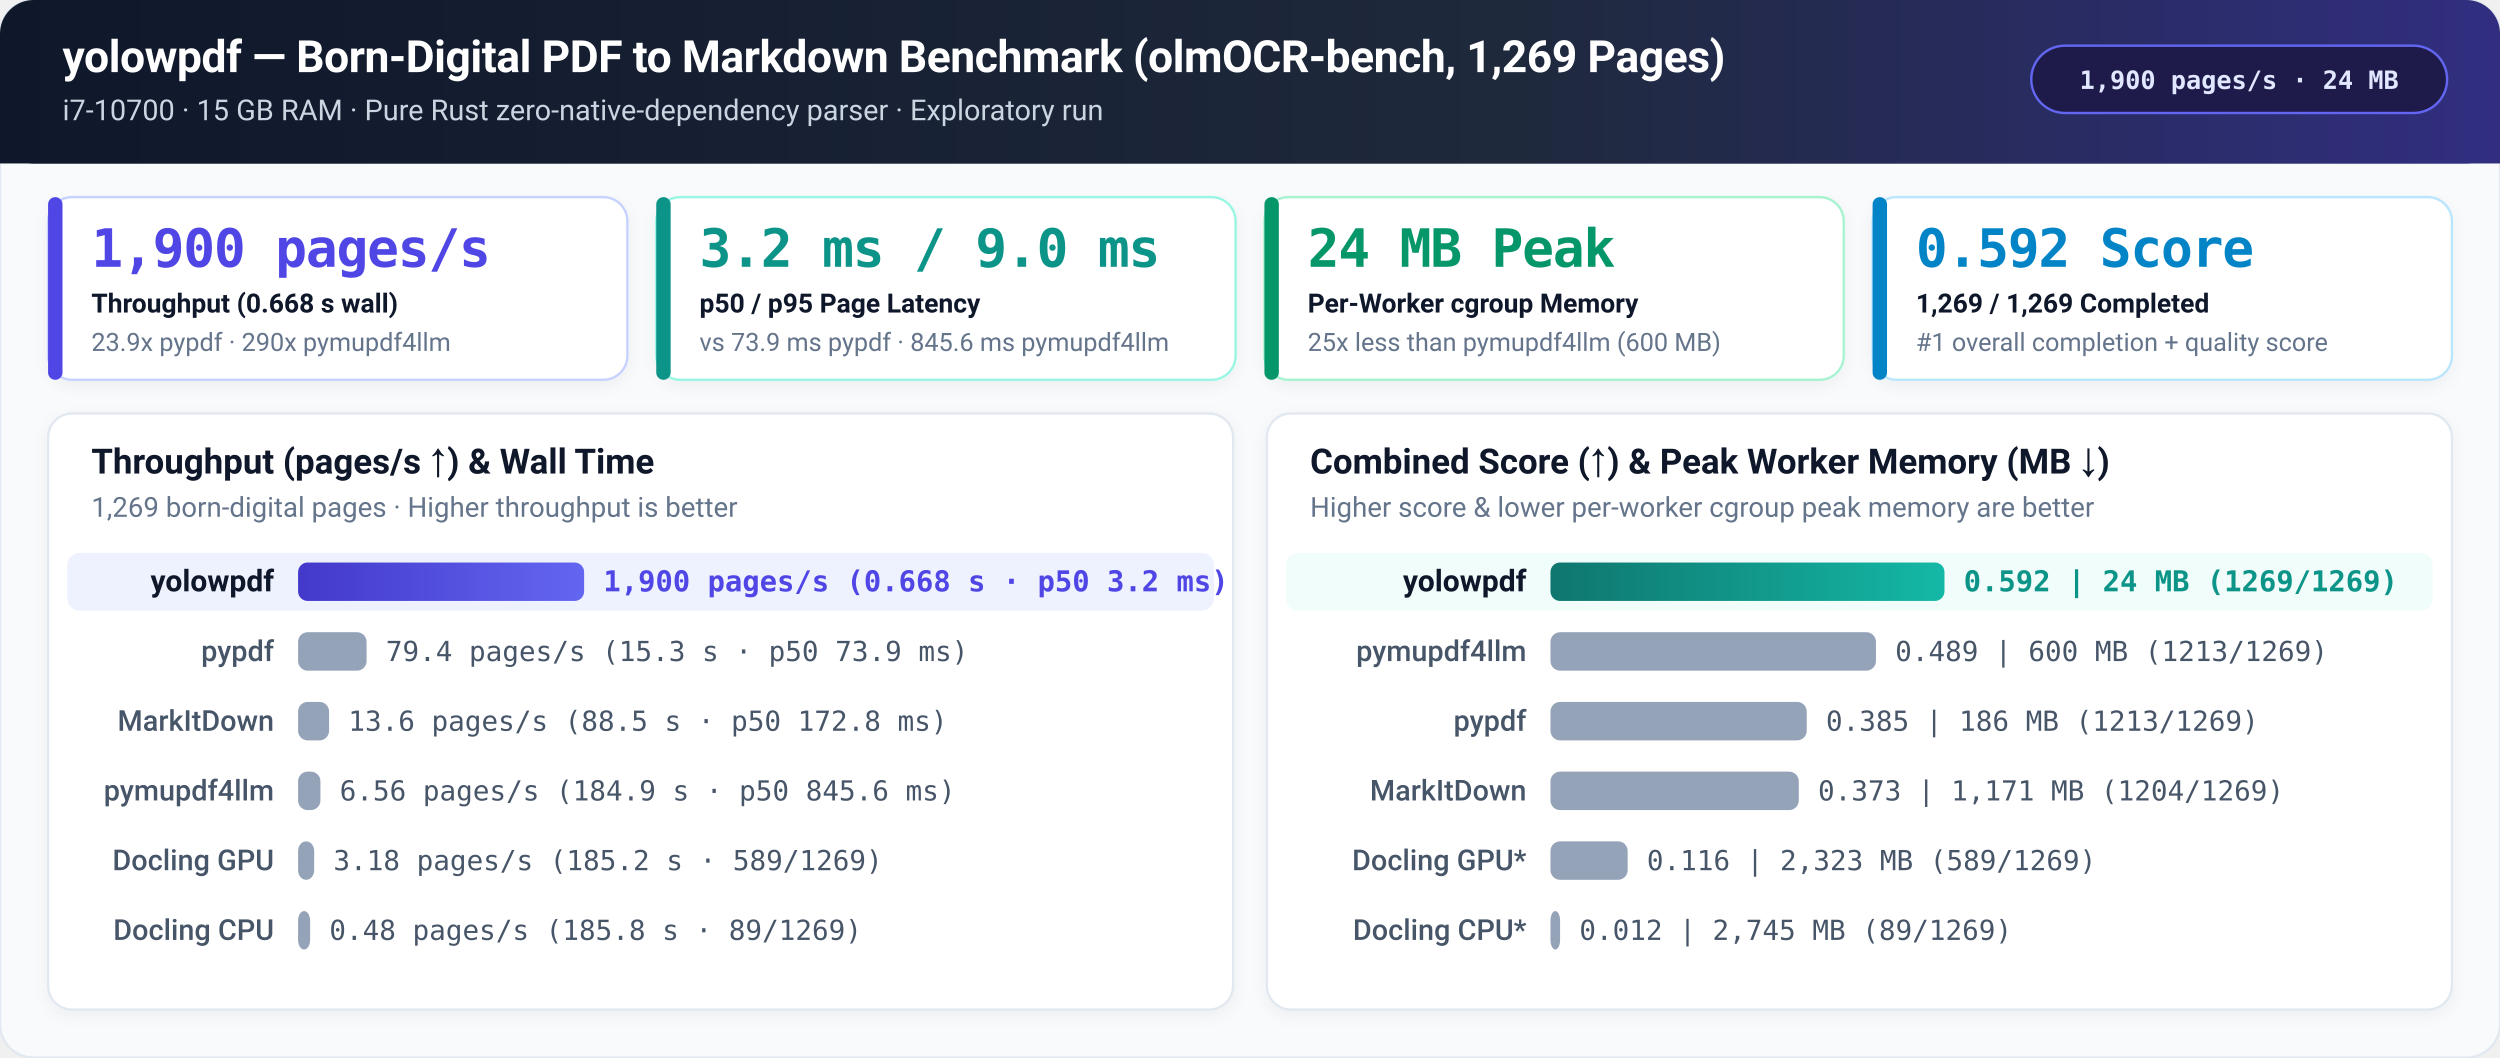
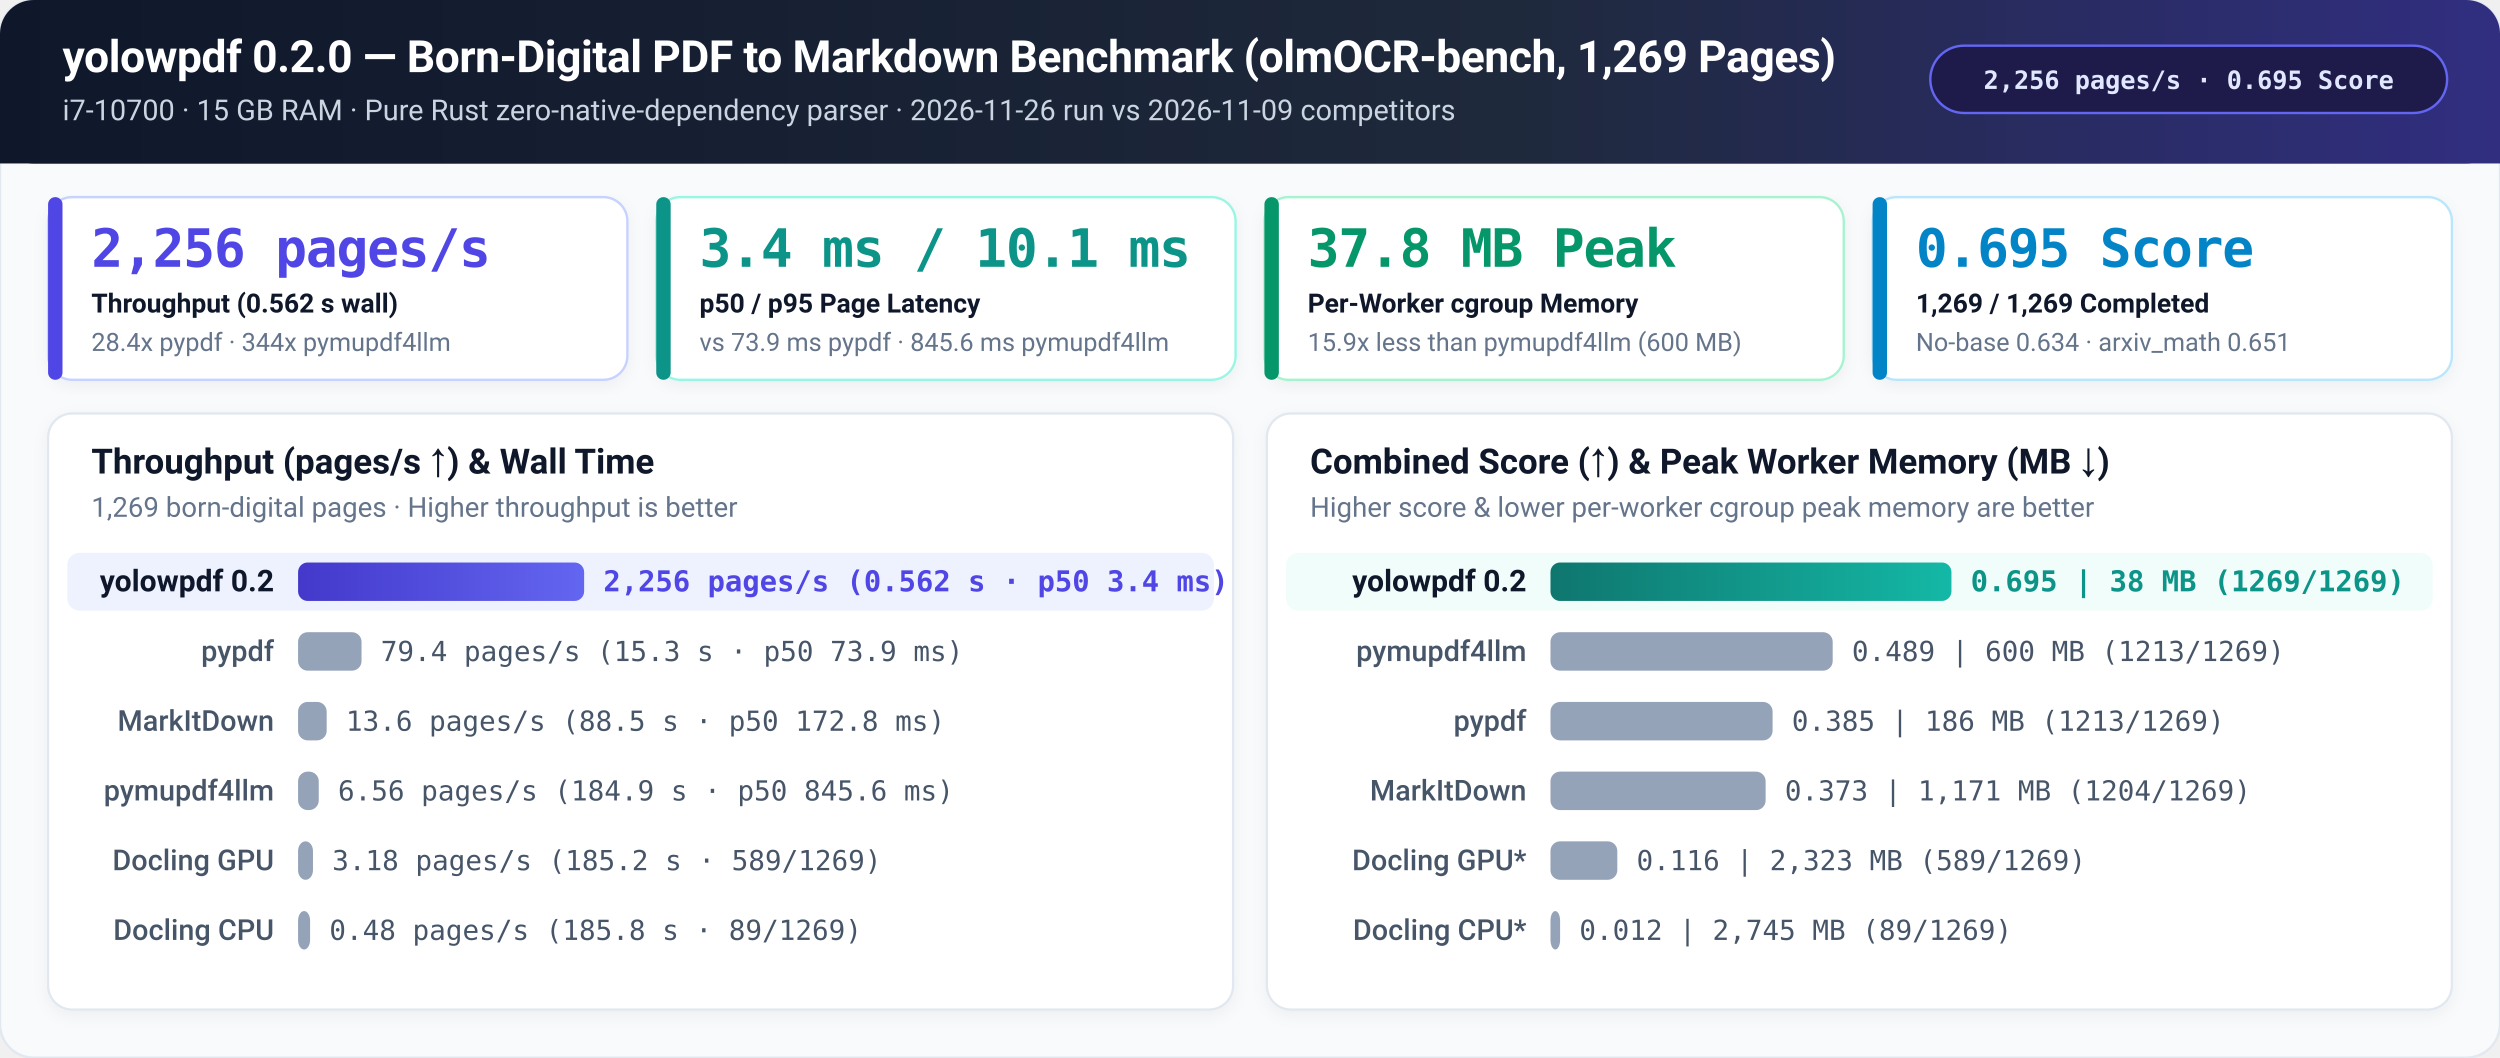
<svg xmlns="http://www.w3.org/2000/svg" viewBox="0 0 1040 440" width="100%" role="img">
  <defs>
    <linearGradient id="headerGrad" x1="0" y1="0" x2="1" y2="0">
      <stop offset="0%" stop-color="#0f172a" />
      <stop offset="60%" stop-color="#1e293b" />
      <stop offset="100%" stop-color="#312e81" />
    </linearGradient>
    <linearGradient id="primaryGrad" x1="0" y1="0" x2="1" y2="0">
      <stop offset="0%" stop-color="#4338ca" />
      <stop offset="100%" stop-color="#6366f1" />
    </linearGradient>
    <linearGradient id="tealGrad" x1="0" y1="0" x2="1" y2="0">
      <stop offset="0%" stop-color="#0f766e" />
      <stop offset="100%" stop-color="#14b8a6" />
    </linearGradient>
    <linearGradient id="blueGrad" x1="0" y1="0" x2="1" y2="0">
      <stop offset="0%" stop-color="#0369a1" />
      <stop offset="100%" stop-color="#0ea5e9" />
    </linearGradient>
    <filter id="cardShadow" x="-4%" y="-4%" width="108%" height="112%">
      <feDropShadow dx="0" dy="2" stdDeviation="3" flood-color="#0f172a" flood-opacity="0.05" />
    </filter>
    <marker id="arrow" viewBox="0 0 10 10" refX="8" refY="5" markerWidth="6" markerHeight="6" orient="auto-start-reverse">
      <path d="M 0 1.5 L 8 5 L 0 8.5 z" fill="#4f46e5" />
    </marker>
  </defs>
  <style>
    .title { font: 700 18.5px -apple-system, BlinkMacSystemFont, 'Segoe UI', Roboto, Helvetica, Arial, sans-serif; fill: #ffffff; letter-spacing: -0.2px; }
    .subtitle { font: 400 12px -apple-system, BlinkMacSystemFont, 'Segoe UI', Roboto, Helvetica, Arial, sans-serif; fill: #cbd5e1; }
    .panel-title { font: 700 14.5px -apple-system, BlinkMacSystemFont, 'Segoe UI', Roboto, Helvetica, Arial, sans-serif; fill: #0f172a; }
    .panel-sub { font: 400 11.5px -apple-system, BlinkMacSystemFont, 'Segoe UI', Roboto, Helvetica, Arial, sans-serif; fill: #64748b; }
    .label { font: 500 12px -apple-system, BlinkMacSystemFont, 'Segoe UI', Roboto, Helvetica, Arial, sans-serif; fill: #475569; }
    .label-hi { font: 700 12.5px -apple-system, BlinkMacSystemFont, 'Segoe UI', Roboto, Helvetica, Arial, sans-serif; fill: #0f172a; }
    .val { font: 500 11.5px ui-monospace, SFMono-Regular, 'SF Mono', Menlo, Consolas, monospace; fill: #475569; }
    .val-hi { font: 700 12px ui-monospace, SFMono-Regular, 'SF Mono', Menlo, Consolas, monospace; fill: #4f46e5; }
    .val-teal { font: 700 12px ui-monospace, SFMono-Regular, 'SF Mono', Menlo, Consolas, monospace; fill: #0d9488; }
    .axis { font: 500 10.5px ui-monospace, SFMono-Regular, 'SF Mono', Menlo, Consolas, monospace; fill: #64748b; }
    .kpi-num { font: 800 22px ui-monospace, SFMono-Regular, 'SF Mono', Menlo, Consolas, monospace; letter-spacing: -0.5px; }
    .kpi-title { font: 700 11px -apple-system, BlinkMacSystemFont, 'Segoe UI', Roboto, Helvetica, Arial, sans-serif; fill: #0f172a; }
    .kpi-sub { font: 400 10.5px -apple-system, BlinkMacSystemFont, 'Segoe UI', Roboto, Helvetica, Arial, sans-serif; fill: #64748b; }
    .badge { font: 700 10.5px ui-monospace, SFMono-Regular, 'SF Mono', Menlo, Consolas, monospace; }
    .code { font: 600 11.5px ui-monospace, SFMono-Regular, 'SF Mono', Menlo, Consolas, monospace; fill: #0f172a; }
    .note { font: 400 11px -apple-system, BlinkMacSystemFont, 'Segoe UI', Roboto, Helvetica, Arial, sans-serif; fill: #475569; }
  </style>
  <rect width="1040" height="440" rx="14" fill="#f8fafc" stroke="#e2e8f0" />
  <rect x="0" y="0" width="1040" height="68" rx="14" fill="url(#headerGrad)" />
  <rect x="0" y="54" width="1040" height="14" fill="url(#headerGrad)" />
-   <text x="26" y="30" class="title">yolowpdf — Born-Digital PDF to Markdown Benchmark (olmOCR-bench, 1,269 Pages)</text>
-   <text x="26" y="50" class="subtitle">i7-10700 · 15 GB RAM · Pure Rust zero-native-dependency parser · Exploratory run</text>
-   <rect x="845" y="19" width="173" height="28" rx="14" fill="#1e1b4b" stroke="#6366f1" stroke-width="1" />
-   <text x="931.5" y="37" text-anchor="middle" class="badge" fill="#e0e7ff">1,900 pages/s · 24 MB</text>
+   <text x="26" y="30" class="title">yolowpdf 0.2.0 — Born-Digital PDF to Markdown Benchmark (olmOCR-bench, 1,269 Pages)</text>
+   <text x="26" y="50" class="subtitle">i7-10700 · 15 GB RAM · Pure Rust zero-native-dependency parser · 2026-11-26 run vs 2026-11-09 competitors</text>
+   <rect x="803" y="19" width="215" height="28" rx="14" fill="#1e1b4b" stroke="#6366f1" stroke-width="1" />
+   <text x="910.5" y="37" text-anchor="middle" class="badge" fill="#e0e7ff">2,256 pages/s · 0.695 Score</text>
  <rect x="20.0" y="82" width="241.0" height="76" rx="10" fill="#ffffff" stroke="#c7d2fe" filter="url(#cardShadow)" />
  <rect x="20.0" y="82" width="6" height="76" rx="3" fill="#4f46e5" />
-   <text x="38.0" y="111" class="kpi-num" fill="#4f46e5">1,900 pages/s</text>
-   <text x="38.0" y="130" class="kpi-title">Throughput (0.668 s wall)</text>
-   <text x="38.0" y="146" class="kpi-sub">23.9x pypdf · 290x pymupdf4llm</text>
+   <text x="38.0" y="111" class="kpi-num" fill="#4f46e5">2,256 pages/s</text>
+   <text x="38.0" y="130" class="kpi-title">Throughput (0.562 s wall)</text>
+   <text x="38.0" y="146" class="kpi-sub">28.4x pypdf · 344x pymupdf4llm</text>
  <rect x="273.0" y="82" width="241.0" height="76" rx="10" fill="#ffffff" stroke="#99f6e4" filter="url(#cardShadow)" />
  <rect x="273.0" y="82" width="6" height="76" rx="3" fill="#0d9488" />
-   <text x="291.0" y="111" class="kpi-num" fill="#0d9488">3.2 ms / 9.0 ms</text>
+   <text x="291.0" y="111" class="kpi-num" fill="#0d9488">3.4 ms / 10.1 ms</text>
  <text x="291.0" y="130" class="kpi-title">p50 / p95 Page Latency</text>
  <text x="291.0" y="146" class="kpi-sub">vs 73.9 ms pypdf · 845.6 ms pymupdf4llm</text>
  <rect x="526.0" y="82" width="241.0" height="76" rx="10" fill="#ffffff" stroke="#a7f3d0" filter="url(#cardShadow)" />
  <rect x="526.0" y="82" width="6" height="76" rx="3" fill="#059669" />
-   <text x="544.0" y="111" class="kpi-num" fill="#059669">24 MB Peak</text>
+   <text x="544.0" y="111" class="kpi-num" fill="#059669">37.8 MB Peak</text>
  <text x="544.0" y="130" class="kpi-title">Per-Worker cgroup Memory</text>
-   <text x="544.0" y="146" class="kpi-sub">25x less than pymupdf4llm (600 MB)</text>
+   <text x="544.0" y="146" class="kpi-sub">15.9x less than pymupdf4llm (600 MB)</text>
  <rect x="779.0" y="82" width="241.0" height="76" rx="10" fill="#ffffff" stroke="#bae6fd" filter="url(#cardShadow)" />
  <rect x="779.0" y="82" width="6" height="76" rx="3" fill="#0284c7" />
-   <text x="797.0" y="111" class="kpi-num" fill="#0284c7">0.592 Score</text>
+   <text x="797.0" y="111" class="kpi-num" fill="#0284c7">0.695 Score</text>
  <text x="797.0" y="130" class="kpi-title">1,269 / 1,269 Completed</text>
-   <text x="797.0" y="146" class="kpi-sub">#1 overall completion + quality score</text>
+   <text x="797.0" y="146" class="kpi-sub">No-base 0.634 · arxiv_math 0.651</text>
  <rect x="20" y="172" width="493.0" height="248" rx="10" fill="#ffffff" stroke="#e2e8f0" filter="url(#cardShadow)" />
  <text x="38" y="197" class="panel-title">Throughput (pages/s ↑) &amp; Wall Time</text>
  <text x="38" y="215" class="panel-sub">1,269 born-digital pages · Higher throughput is better</text>
  <rect x="28" y="230" width="477.0" height="24" rx="5" fill="#eef2ff" />
-   <text x="114" y="246" text-anchor="end" class="label-hi">yolowpdf</text>
+   <text x="114" y="246" text-anchor="end" class="label-hi">yolowpdf 0.2</text>
  <rect x="124" y="234" width="119.0" height="16" rx="4" fill="url(#primaryGrad)" />
-   <text x="251.0" y="246" class="val-hi">1,900 pages/s  (0.668 s · p50 3.2 ms)</text>
+   <text x="251.0" y="246" class="val-hi">2,256 pages/s  (0.562 s · p50 3.4 ms)</text>
  <text x="114" y="275" text-anchor="end" class="label">pypdf</text>
-   <rect x="124" y="263" width="28.5" height="16" rx="4" fill="#94a3b8" />
-   <text x="160.5" y="275" class="val">79.4 pages/s  (15.3 s · p50 73.9 ms)</text>
+   <rect x="124" y="263" width="26.4" height="16" rx="4" fill="#94a3b8" />
+   <text x="158.4" y="275" class="val">79.4 pages/s  (15.3 s · p50 73.9 ms)</text>
  <text x="114" y="304" text-anchor="end" class="label">MarkItDown</text>
-   <rect x="124" y="292" width="12.9" height="16" rx="4" fill="#94a3b8" />
-   <text x="144.9" y="304" class="val">13.6 pages/s  (88.5 s · p50 172.8 ms)</text>
+   <rect x="124" y="292" width="11.9" height="16" rx="4" fill="#94a3b8" />
+   <text x="143.9" y="304" class="val">13.6 pages/s  (88.5 s · p50 172.8 ms)</text>
  <text x="114" y="333" text-anchor="end" class="label">pymupdf4llm</text>
-   <rect x="124" y="321" width="9.3" height="16" rx="4" fill="#94a3b8" />
-   <text x="141.3" y="333" class="val">6.56 pages/s  (184.9 s · p50 845.6 ms)</text>
+   <rect x="124" y="321" width="8.6" height="16" rx="4" fill="#94a3b8" />
+   <text x="140.6" y="333" class="val">6.56 pages/s  (184.9 s · p50 845.6 ms)</text>
  <text x="114" y="362" text-anchor="end" class="label">Docling GPU</text>
-   <rect x="124" y="350" width="6.7" height="16" rx="4" fill="#94a3b8" />
-   <text x="138.7" y="362" class="val">3.18 pages/s  (185.2 s · 589/1269)</text>
+   <rect x="124" y="350" width="6.2" height="16" rx="4" fill="#94a3b8" />
+   <text x="138.2" y="362" class="val">3.18 pages/s  (185.2 s · 589/1269)</text>
  <text x="114" y="391" text-anchor="end" class="label">Docling CPU</text>
  <rect x="124" y="379" width="5.0" height="16" rx="4" fill="#94a3b8" />
  <text x="137.0" y="391" class="val">0.48 pages/s  (185.8 s · 89/1269)</text>
  <rect x="527.0" y="172" width="493.0" height="248" rx="10" fill="#ffffff" stroke="#e2e8f0" filter="url(#cardShadow)" />
  <text x="545.0" y="197" class="panel-title">Combined Score (↑) &amp; Peak Worker Memory (MB ↓)</text>
  <text x="545.0" y="215" class="panel-sub">Higher score &amp; lower per-worker cgroup peak memory are better</text>
  <rect x="535.0" y="230" width="477.0" height="24" rx="5" fill="#f0fdfa" />
-   <text x="635.0" y="246" text-anchor="end" class="label-hi">yolowpdf</text>
-   <rect x="645.0" y="234" width="163.9" height="16" rx="4" fill="url(#tealGrad)" />
-   <text x="816.9" y="246" class="val-teal">0.592  |  24 MB  (1269/1269)</text>
+   <text x="635.0" y="246" text-anchor="end" class="label-hi">yolowpdf 0.2</text>
+   <rect x="645.0" y="234" width="166.8" height="16" rx="4" fill="url(#tealGrad)" />
+   <text x="819.8" y="246" class="val-teal">0.695  |  38 MB  (1269/1269)</text>
  <text x="635.0" y="275" text-anchor="end" class="label">pymupdf4llm</text>
-   <rect x="645.0" y="263" width="135.4" height="16" rx="4" fill="#94a3b8" />
-   <text x="788.4" y="275" class="val">0.489  |  600 MB  (1213/1269)</text>
+   <rect x="645.0" y="263" width="117.4" height="16" rx="4" fill="#94a3b8" />
+   <text x="770.4" y="275" class="val">0.489  |  600 MB  (1213/1269)</text>
  <text x="635.0" y="304" text-anchor="end" class="label">pypdf</text>
-   <rect x="645.0" y="292" width="106.6" height="16" rx="4" fill="#94a3b8" />
-   <text x="759.6" y="304" class="val">0.385  |  186 MB  (1213/1269)</text>
+   <rect x="645.0" y="292" width="92.4" height="16" rx="4" fill="#94a3b8" />
+   <text x="745.4" y="304" class="val">0.385  |  186 MB  (1213/1269)</text>
  <text x="635.0" y="333" text-anchor="end" class="label">MarkItDown</text>
-   <rect x="645.0" y="321" width="103.3" height="16" rx="4" fill="#94a3b8" />
-   <text x="756.3" y="333" class="val">0.373  |  1,171 MB  (1204/1269)</text>
+   <rect x="645.0" y="321" width="89.5" height="16" rx="4" fill="#94a3b8" />
+   <text x="742.5" y="333" class="val">0.373  |  1,171 MB  (1204/1269)</text>
  <text x="635.0" y="362" text-anchor="end" class="label">Docling GPU*</text>
-   <rect x="645.0" y="350" width="32.1" height="16" rx="4" fill="#94a3b8" />
-   <text x="685.1" y="362" class="val">0.116  |  2,323 MB  (589/1269)</text>
+   <rect x="645.0" y="350" width="27.8" height="16" rx="4" fill="#94a3b8" />
+   <text x="680.8" y="362" class="val">0.116  |  2,323 MB  (589/1269)</text>
  <text x="635.0" y="391" text-anchor="end" class="label">Docling CPU*</text>
  <rect x="645.0" y="379" width="4.0" height="16" rx="4" fill="#94a3b8" />
  <text x="657.0" y="391" class="val">0.012  |  2,745 MB  (89/1269)</text>
</svg>
